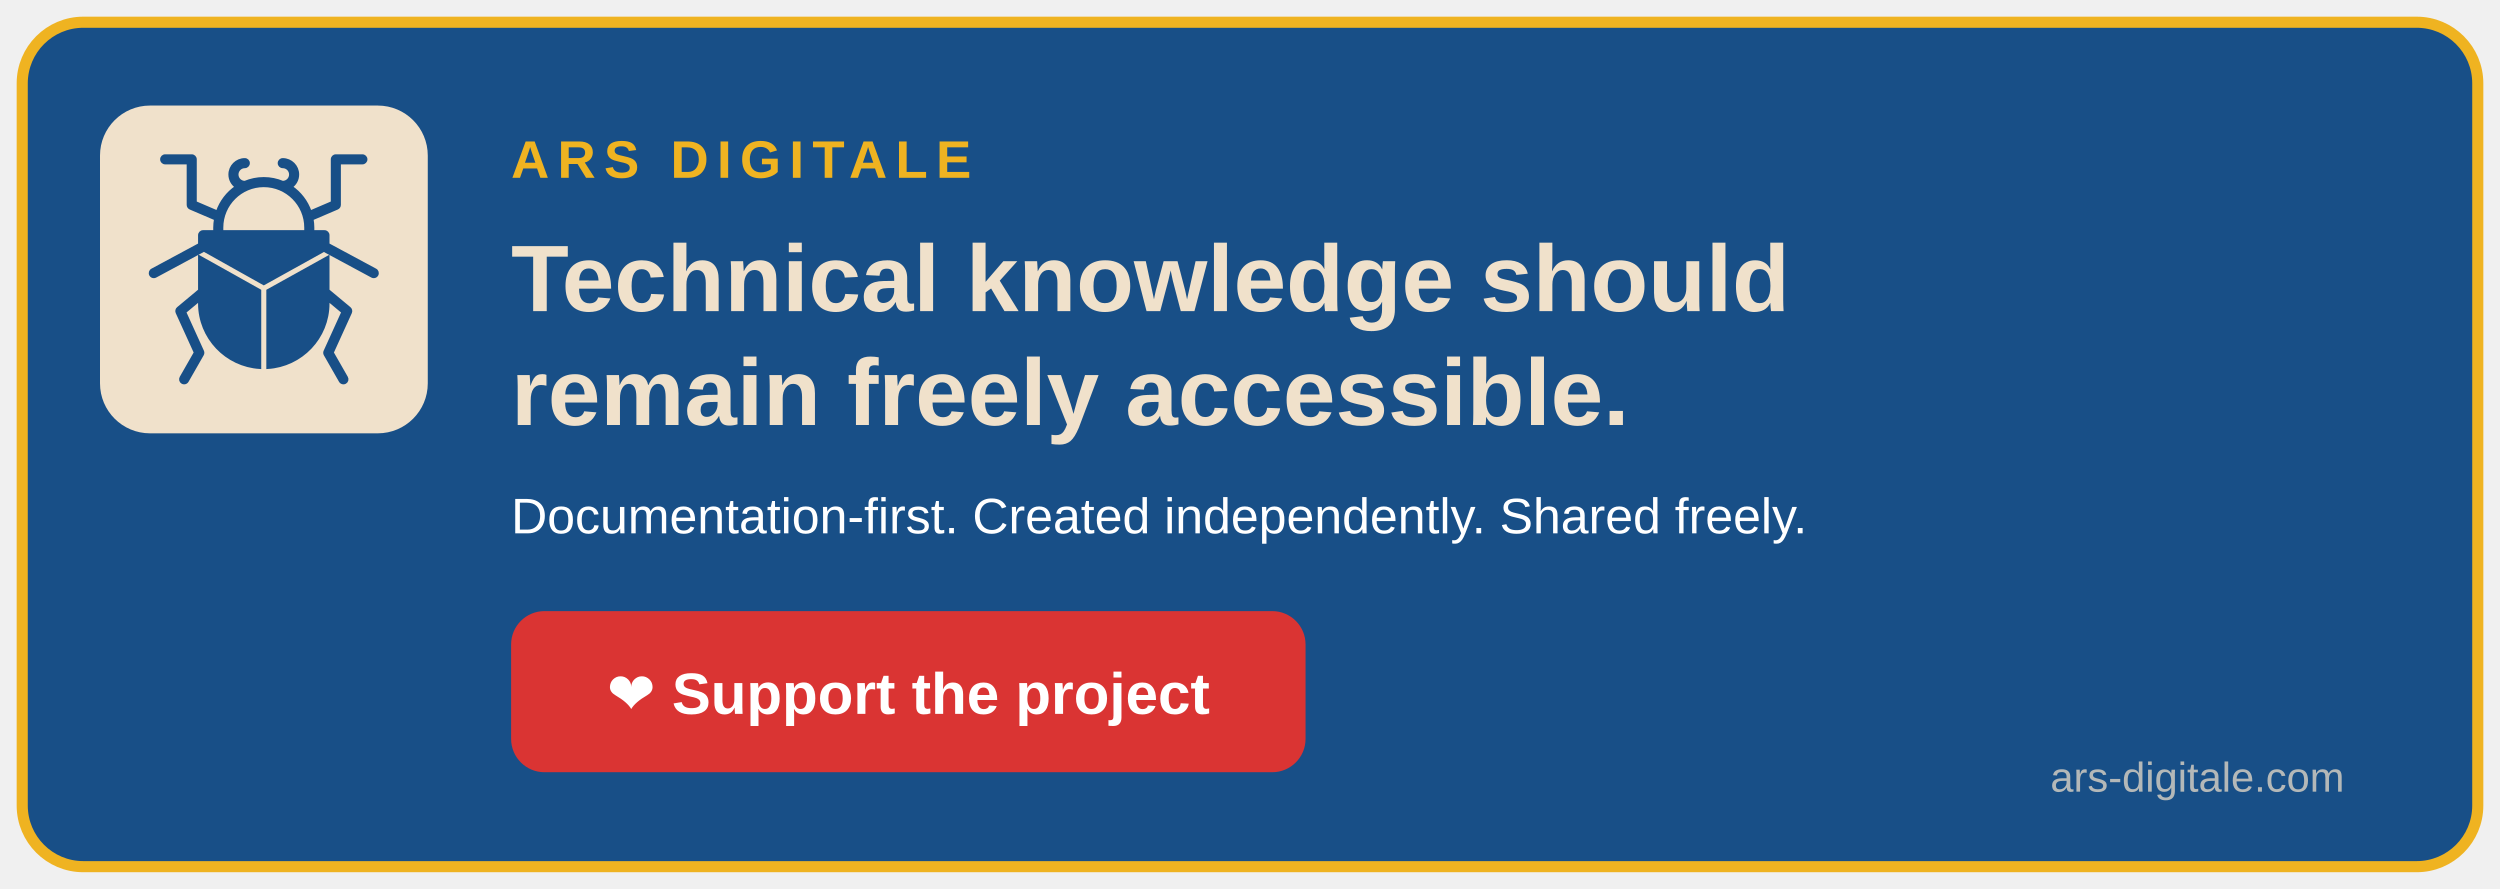
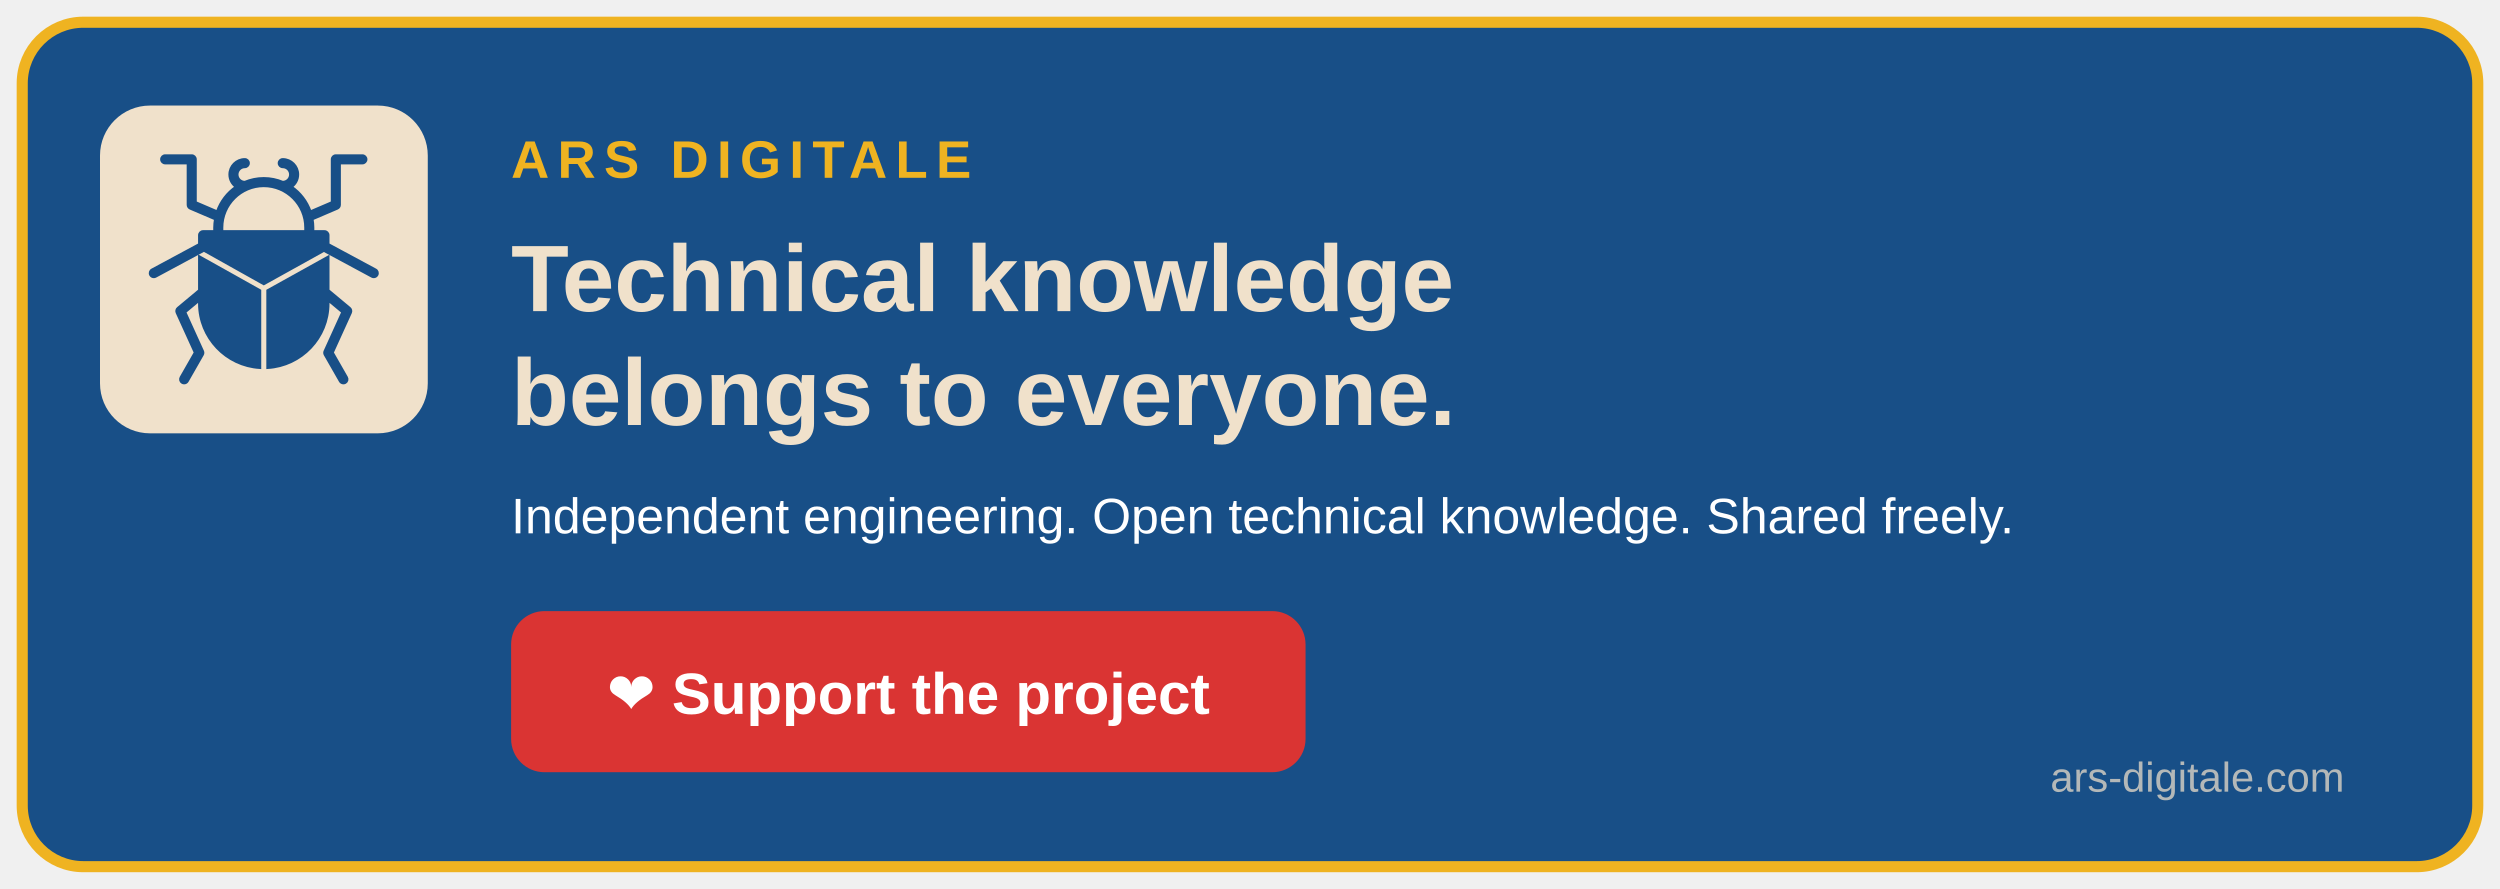
<svg xmlns="http://www.w3.org/2000/svg" width="900" height="320" viewBox="0 0 900 320" role="img" aria-labelledby="title description">
  <rect x="8" y="8" width="884" height="304" rx="22" fill="#184f87" stroke="#efb321" stroke-width="4" />
  <rect x="36" y="38" width="118" height="118" rx="18" fill="#f0e1cb" />
  <g transform="translate(54 56) scale(.16)" fill="#184f87" stroke="#184f87" stroke-width="5.632">
    <path d="m507.517 257.027-106.445-57.318v-20.506a8.53 8.53 0 0 0-8.533-8.533h-25.6v-8.533c0-6.562-.683-12.962-1.783-19.217l56.346-24.141a8.522 8.522 0 0 0 5.171-7.842V17.07h51.2c4.719 0 8.533-3.823 8.533-8.533S482.592.004 477.873.004H418.14a8.53 8.53 0 0 0-8.533 8.533v96.777l-48.751 20.898c-7.859-22.852-22.886-42.377-42.496-55.757 8.713-6.187 14.447-16.307 14.447-27.784 0-18.825-15.309-34.133-34.133-34.133-4.719 0-8.533 3.823-8.533 8.533s3.814 8.533 8.533 8.533c9.412 0 17.067 7.654 17.067 17.067 0 9.412-7.654 17.067-17.067 17.067-.017 0-.026.009-.043.009-13.133-5.487-27.529-8.542-42.624-8.542s-29.491 3.055-42.624 8.542c-.017 0-.026-.009-.043-.009-9.412 0-17.067-7.654-17.067-17.067 0-9.412 7.654-17.067 17.067-17.067 4.719 0 8.533-3.823 8.533-8.533s-3.814-8.533-8.533-8.533c-18.825 0-34.133 15.309-34.133 34.133 0 11.477 5.734 21.598 14.447 27.784-19.61 13.38-34.637 32.905-42.496 55.757l-48.751-20.898V8.537A8.53 8.53 0 0 0 93.874.004H34.138c-4.719 0-8.533 3.823-8.533 8.533s3.814 8.533 8.533 8.533h51.2v93.867a8.522 8.522 0 0 0 5.171 7.842l56.346 24.141c-1.101 6.255-1.784 12.655-1.784 19.217v8.533h-25.6a8.53 8.53 0 0 0-8.533 8.533v20.506L4.494 257.027c-4.147 2.227-5.709 7.407-3.473 11.554a8.537 8.537 0 0 0 7.526 4.489 8.415 8.415 0 0 0 4.036-1.024l108.766-58.564L256.022 288.9l135.202-75.11 108.203 58.257a8.418 8.418 0 0 0 4.036 1.024 8.532 8.532 0 0 0 7.526-4.489c2.236-4.148.675-9.327-3.472-11.555zM349.872 170.67H162.138v-8.533c0-51.755 42.112-93.867 93.867-93.867s93.867 42.112 93.867 93.867v8.533z" />
    <path d="m449.208 343.32-48.136-40.115v-75.366l-136.533 75.853v173.747c76.015-4.454 136.533-67.524 136.533-144.632v-7.381l32.205 26.837-39.97 87.945a8.545 8.545 0 0 0 .358 7.765l34.133 59.733a8.514 8.514 0 0 0 7.415 4.301 8.523 8.523 0 0 0 4.224-1.126 8.527 8.527 0 0 0 3.174-11.648l-31.966-55.936 40.858-89.899a8.517 8.517 0 0 0-2.295-10.078zM110.938 303.205 62.802 343.32a8.519 8.519 0 0 0-2.295 10.078l40.858 89.899-31.966 55.936a8.527 8.527 0 0 0 3.174 11.648 8.523 8.523 0 0 0 4.224 1.126 8.513 8.513 0 0 0 7.415-4.301l34.133-59.733a8.542 8.542 0 0 0 .358-7.765l-39.97-87.945 32.205-26.837v7.381c0 77.107 60.518 140.177 136.533 144.632V303.674l-136.533-76.459v75.99z" />
  </g>
  <text x="184" y="64" fill="#efb321" font-family="Arial, Helvetica, sans-serif" font-size="19" font-weight="700" letter-spacing="3">
    ARS DIGITALE
  </text>
  <text x="184" y="112" fill="#f0e1cb" font-family="Arial, Helvetica, sans-serif" font-size="34" font-weight="700">
-     Technical knowledge should
+     Technical knowledge 
  </text>
  <text x="184" y="153" fill="#f0e1cb" font-family="Arial, Helvetica, sans-serif" font-size="34" font-weight="700">
-     remain freely accessible.
+     belongs to everyone.
  </text>
  <text x="184" y="192" fill="#ffffff" font-family="Arial, Helvetica, sans-serif" font-size="18">
-     Documentation-first. Created independently. Shared freely.
+     Independent engineering. Open technical knowledge. Shared freely.
  </text>
  <rect x="184" y="220" width="286" height="58" rx="12" fill="#da3433" />
  <text x="327" y="257" fill="#ffffff" font-family="Arial, Helvetica, sans-serif" font-size="21" font-weight="700" text-anchor="middle">
    ❤ Support the project
  </text>
  <text x="844" y="285" fill="#f0e1cb" opacity=".72" font-family="Arial, Helvetica, sans-serif" font-size="15" text-anchor="end">
    ars-digitale.com
  </text>
</svg>
